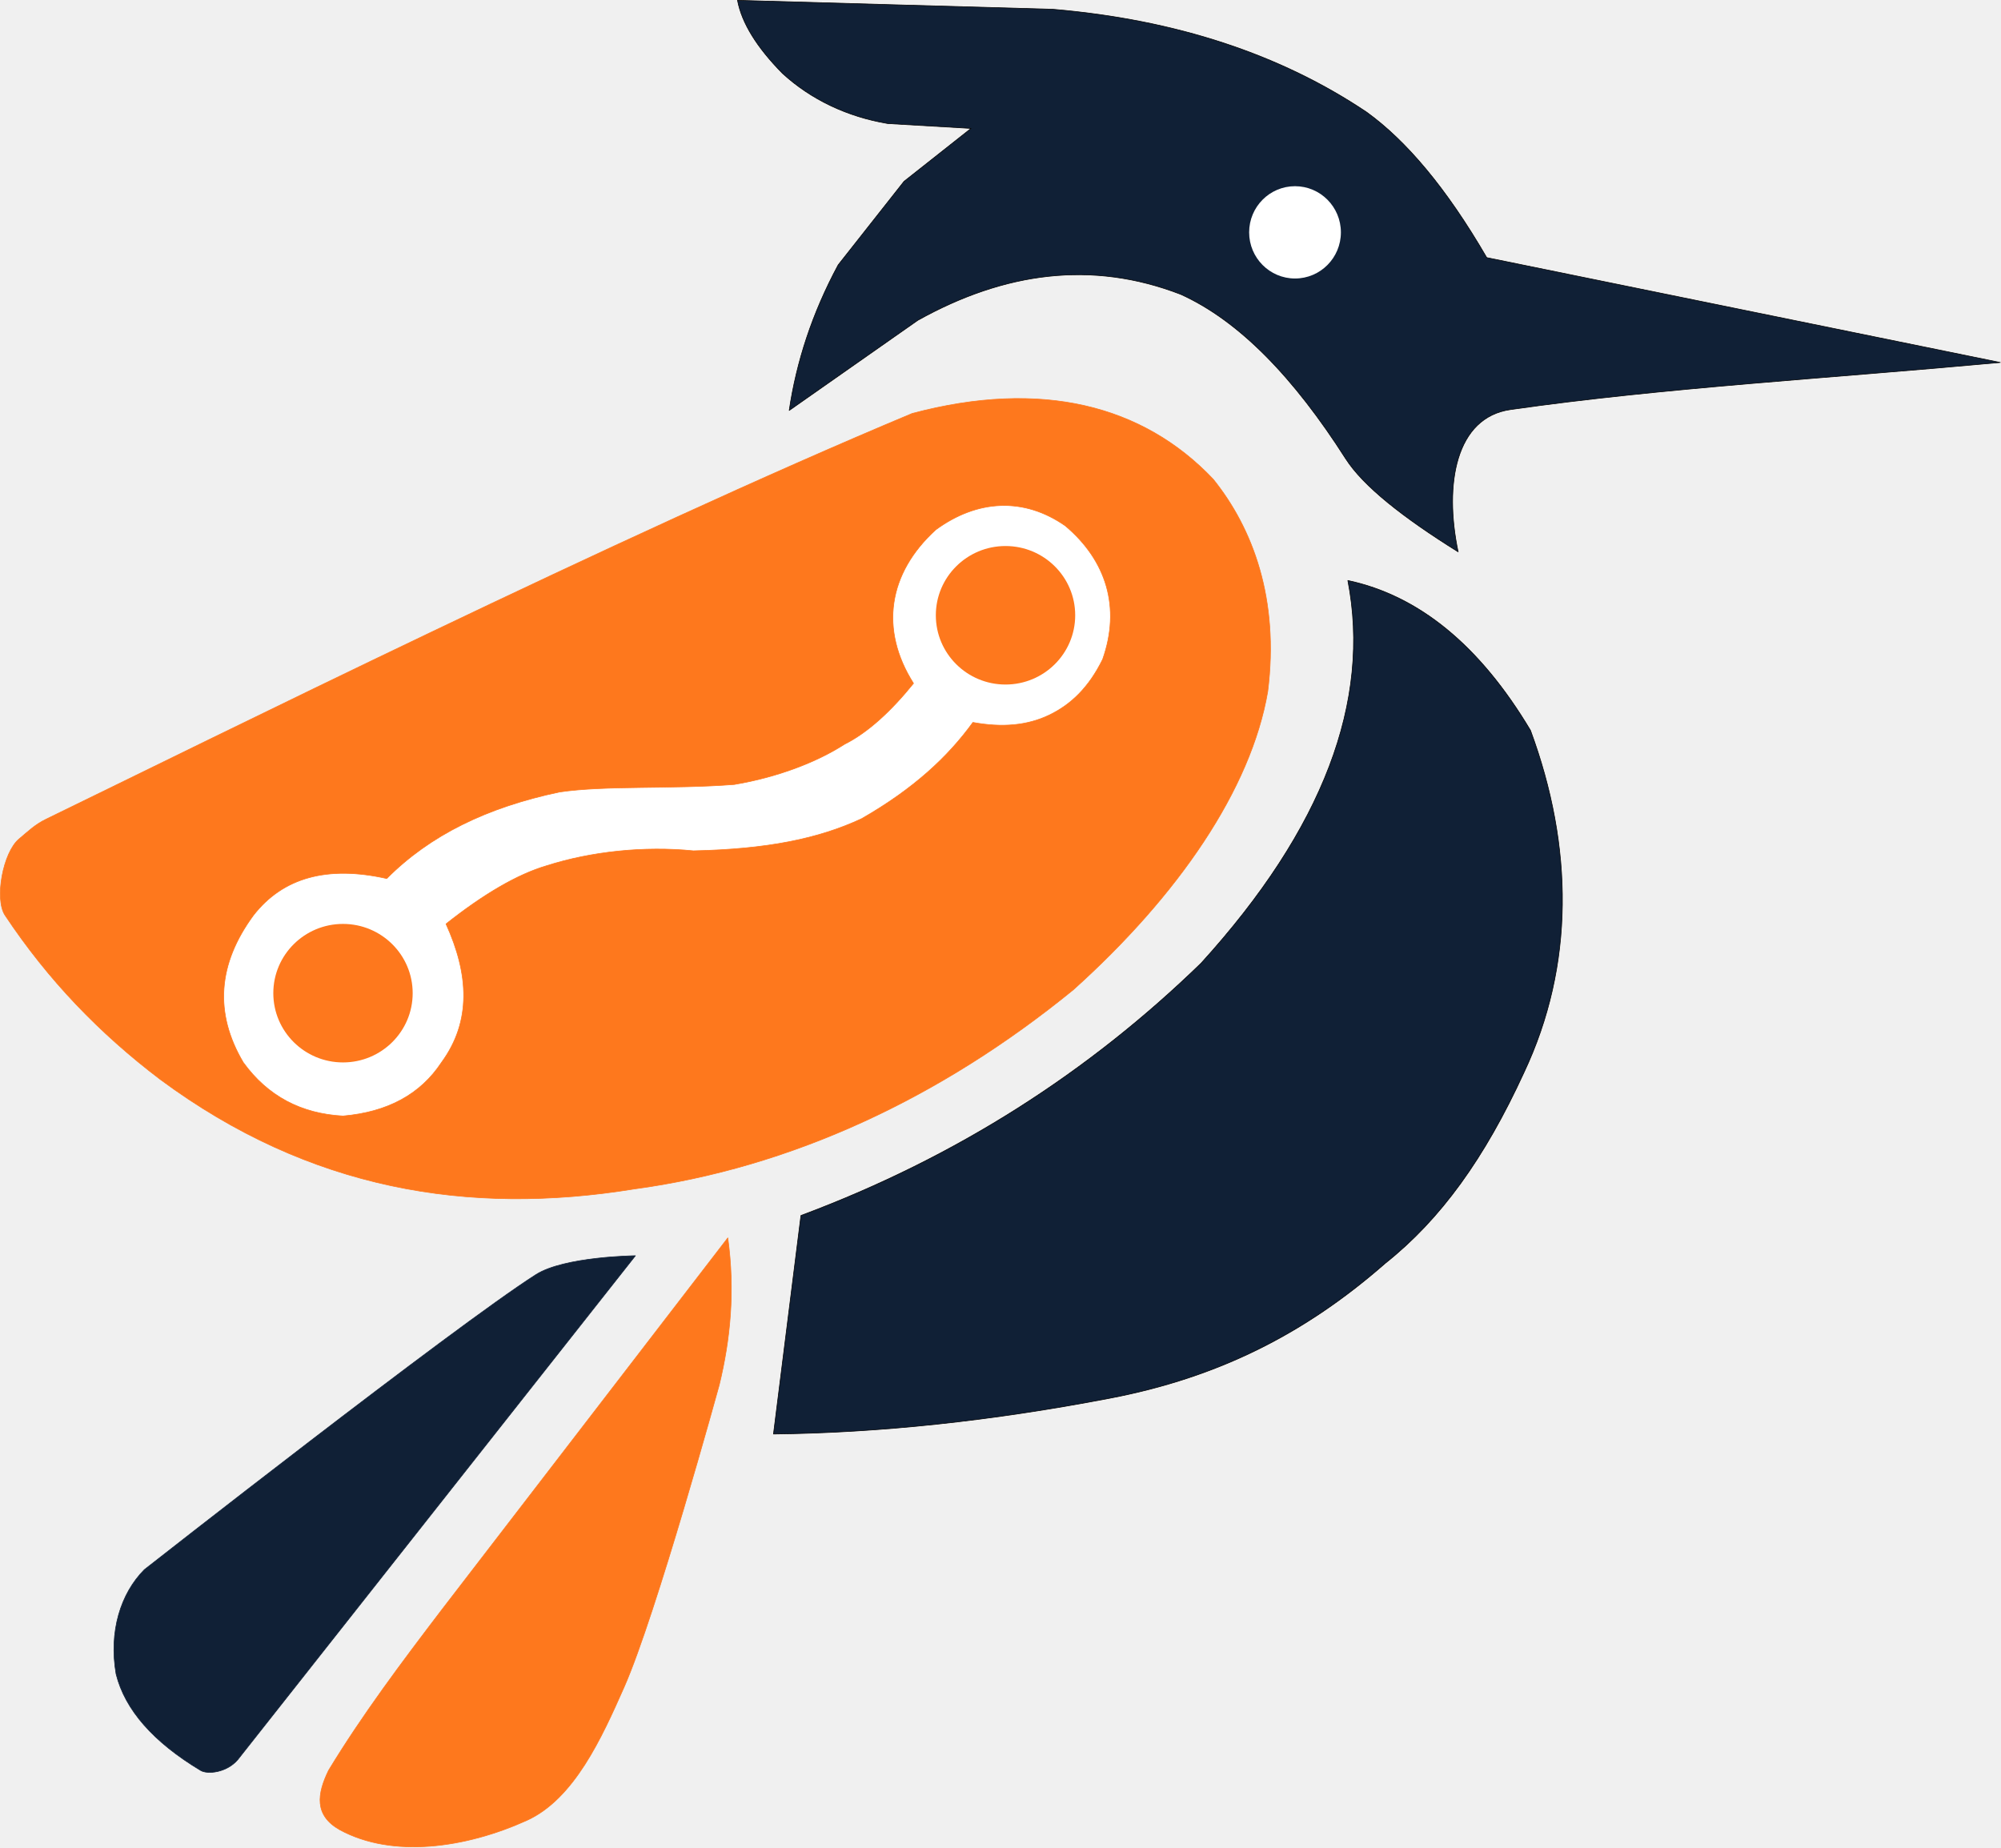
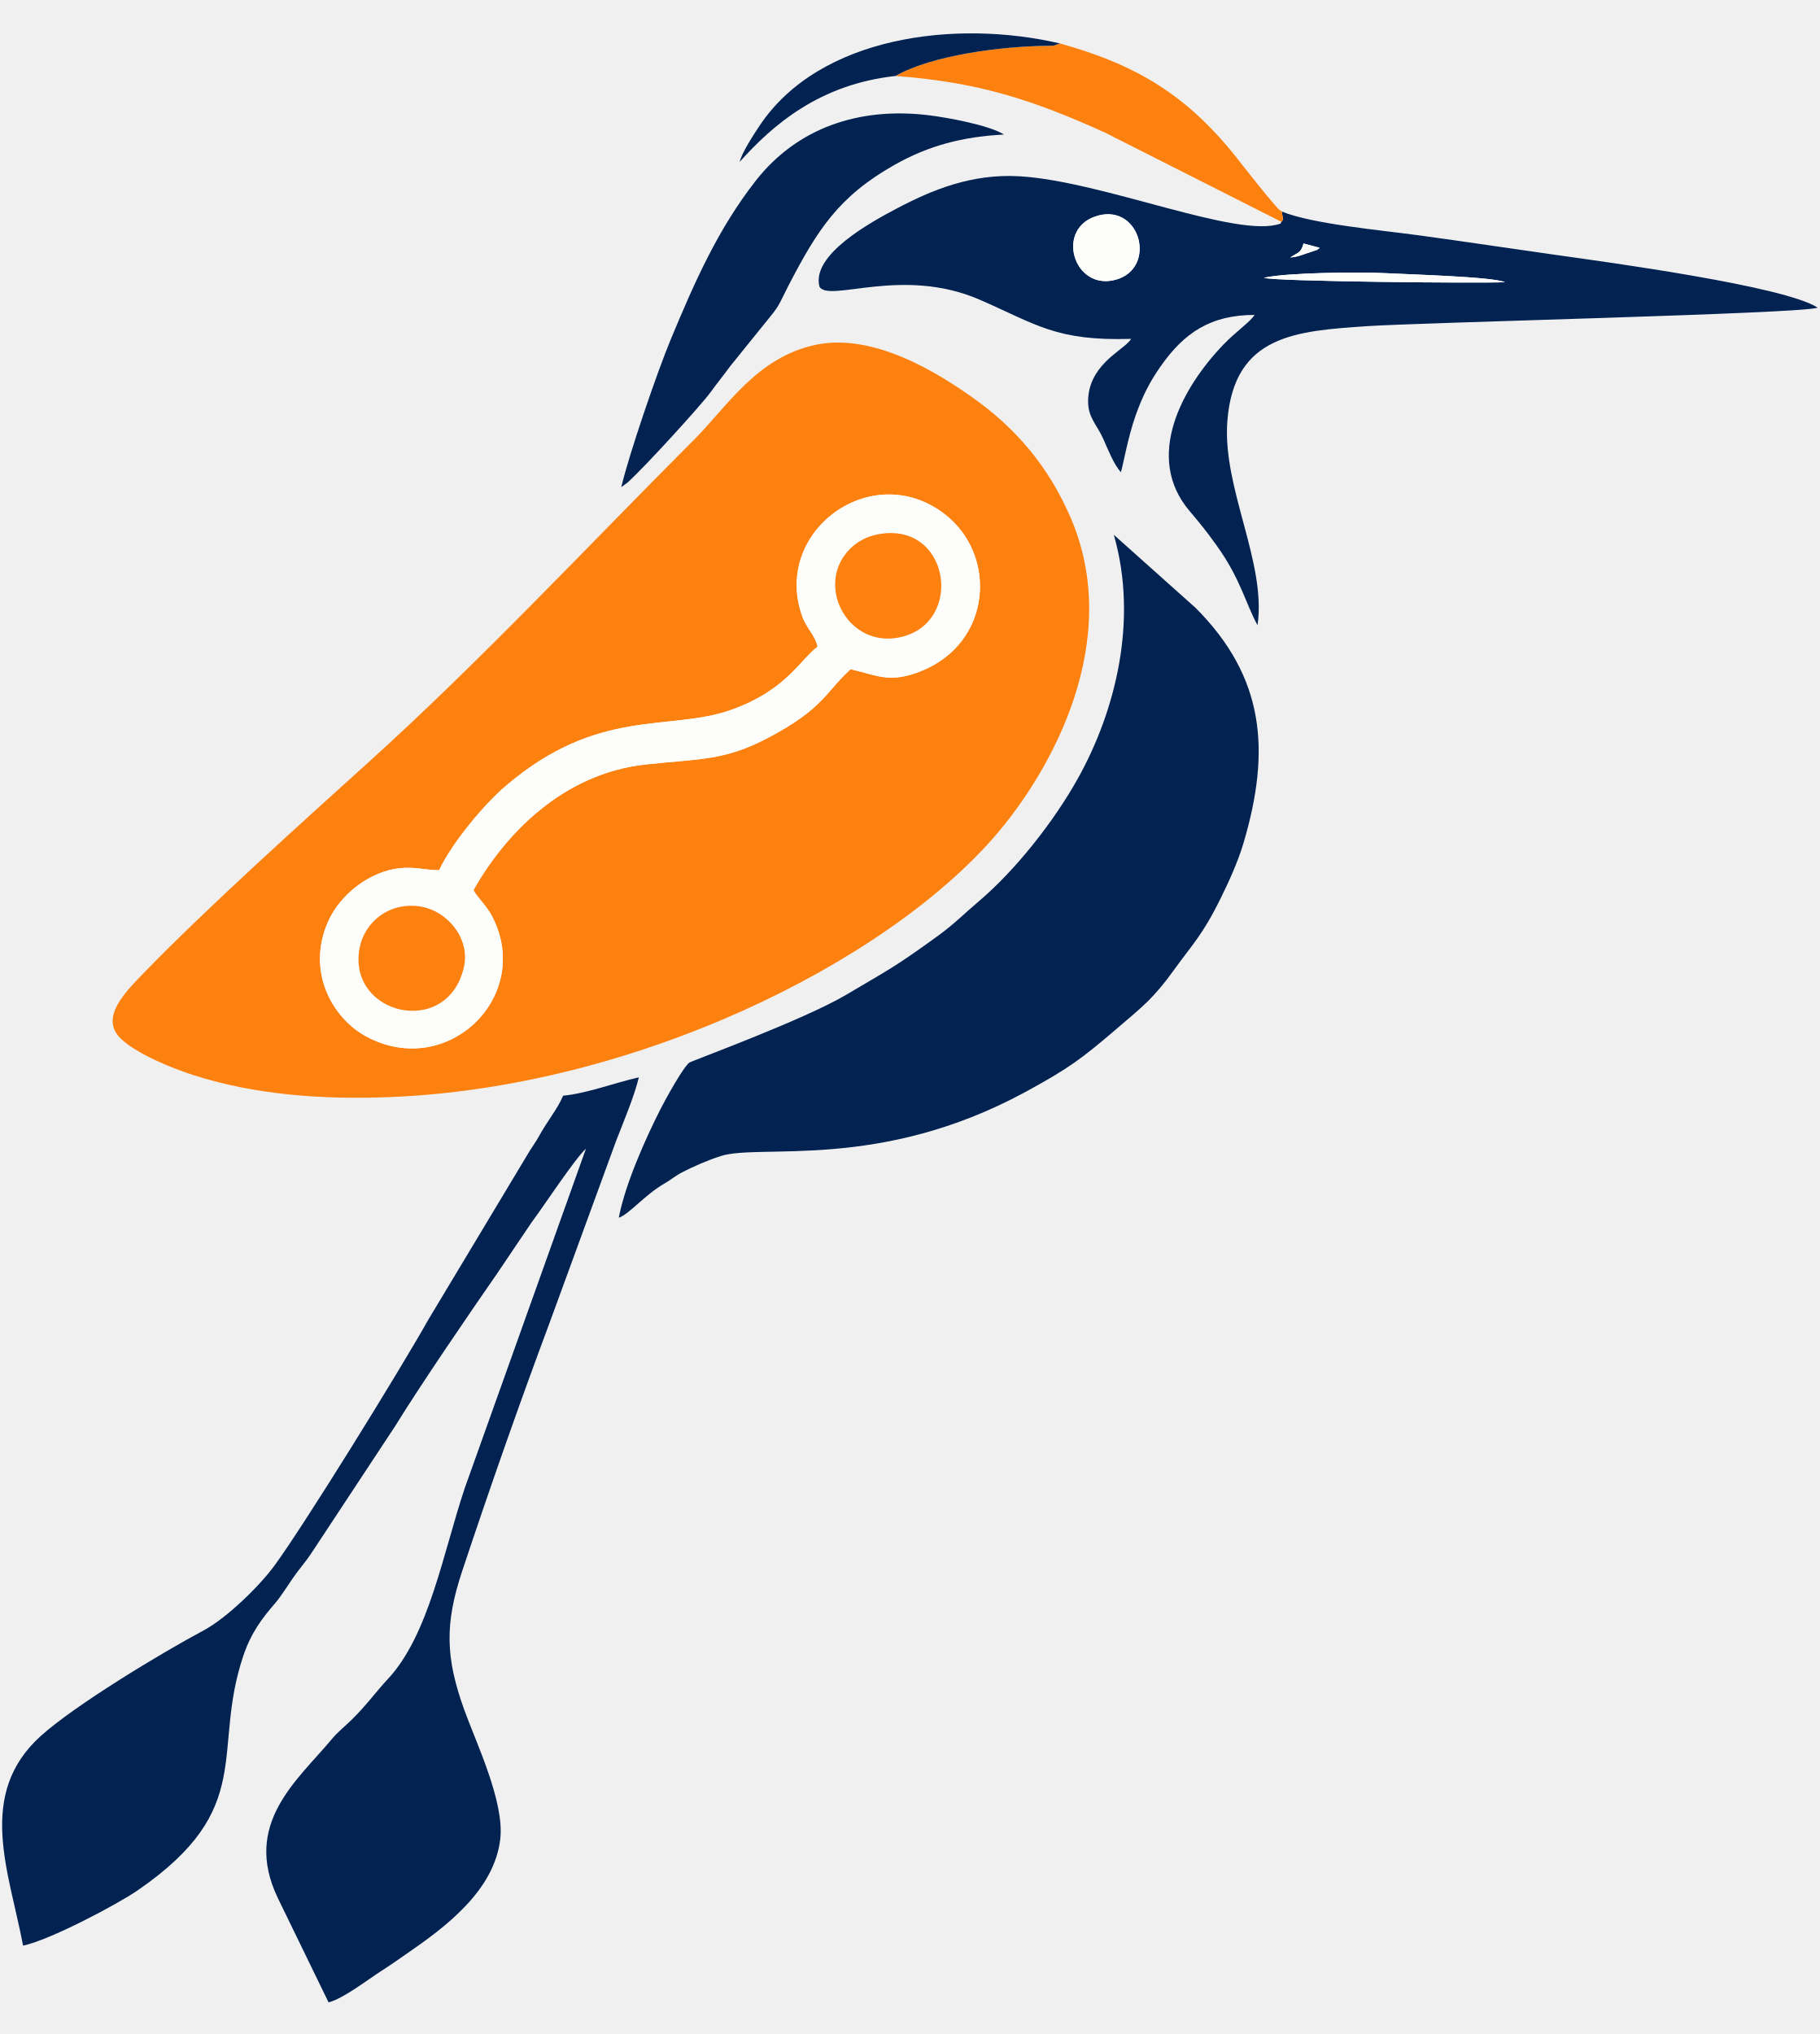
- <svg xmlns="http://www.w3.org/2000/svg" width="100%" height="100%" viewBox="0 0 3230 2982" version="1.1" xml:space="preserve" style="fill-rule:evenodd;clip-rule:evenodd;stroke-linecap:round;stroke-linejoin:round;stroke-miterlimit:1.5;">
-   <path d="M30.625,1354.464c14.589,-12.19 25.803,-23.349 43.763,-32.073c264.526,-128.481 927,-458.082 1398.187,-655.002c208.292,-55.338 372.454,-13.428 485.808,106.217c63.765,79.363 106.849,193.28 88.006,342.685c-27.096,157.728 -144.124,328.89 -313.859,481.5c-214.017,174.554 -454.978,287.285 -709.405,321.682c-266.783,43.308 -523.54,1.402 -764.261,-176.818c-98.506,-74.693 -181.321,-160.76 -250.637,-265c-17.493,-26.307 -3.258,-101.755 22.397,-123.191Z" style="fill:#fe781d;stroke:#fe781d;stroke-width:1px;" />
-   <path d="M1273.932,662.62c11.721,-78.475 36.848,-156.55 79.068,-235.024l106.234,-134.778l108.201,-85.514l-134.379,-7.853c-65.063,-10.919 -123.985,-38.683 -170.155,-81.151c-41.19,-41.85 -65.589,-81.155 -72.425,-117.799l509.032,14.441c199.236,16.984 367.788,72.953 506.661,166.185c63.403,45.909 127.872,121.312 193.715,234.726l828.959,169.282c-279.755,25.854 -543.536,40.701 -790.693,76.063c-88.219,12.622 -107.536,119.997 -84.402,229.665c-87.912,-54.698 -153.246,-105.915 -181.608,-150.407c-83.219,-130.546 -171.483,-222.406 -266.139,-265.267c-143.188,-55.386 -284.555,-36.113 -424.49,41.884l-207.578,145.548Z" style="fill:#102036;stroke:#000;stroke-width:1px;" />
-   <path d="M2175.672,937.071c114.167,24.343 212.668,104.228 294.839,242.007c69.448,188.063 71.235,378.87 -10.567,552.389c-63.433,138.099 -134.202,236.622 -223.813,307.822c-128.724,112.924 -268.577,184.089 -443.922,217.742c-191.708,36.793 -372.897,56.055 -543.663,57.945l44.311,-352.785c252.855,-94.394 466.037,-232.509 645.92,-407.321c197.849,-217.675 274.645,-423.393 236.894,-617.799Z" style="fill:#102036;stroke:#000;stroke-width:1px;" />
-   <path d="M1025.674,2027.107l-641.896,813.563c-18.277,21.331 -49.419,23.907 -60.038,17.27c-76.124,-45.764 -121.827,-97.551 -136.342,-155.515c-11.876,-68.617 7.282,-129.876 45.58,-168.526c0,0 499.491,-391.784 632.102,-476.287c45.876,-29.233 160.593,-30.505 160.593,-30.505Z" style="fill:#102036;stroke:#102036;stroke-width:1px;" />
-   <path d="M1174.841,1998.279l-461.249,599.759c-65.032,85.313 -129.228,170.905 -183.209,259.902c-18.412,37.827 -23.591,72.35 18.044,95.879c85.122,46.393 203.27,29.385 301.507,-14.926c76.806,-34.644 121.463,-133.92 157.422,-215.197c51.838,-117.169 153.608,-487.815 153.608,-487.815c18.033,-73.838 25.632,-151.849 13.877,-237.601Z" style="fill:#fe781d;stroke:#fe781d;stroke-width:1px;" />
-   <ellipse cx="2090.411" cy="375.085" rx="74.051" ry="74.498" style="fill:#fff;" />
-   <path d="M624.293,1418.244c69.653,-69.999 161.547,-114.961 278.855,-139.688c74.079,-10.984 181.382,-4.347 282.206,-12.174c70.56,-11.903 133.611,-36.422 177.961,-65.004c37.526,-18.775 74.95,-53.222 111.285,-98.207c-54.988,-86.786 -41.244,-177.63 36.01,-248.035c67.253,-49.207 142.305,-52.73 208.834,-6.398c66.666,56.117 89.906,132.14 60.451,215.573c-22.322,45.526 -51.429,73.323 -86.352,90.043c-35.552,17.021 -75.883,20.459 -123.094,11.83c-40.239,55.498 -95.4,107.1 -179.721,155.45c-69.221,32.277 -152.237,49.333 -271.497,51.825c-79.239,-7.945 -165.036,1.11 -237.126,24.141c-46.868,13.912 -101.013,45.413 -162.177,93.875c36.877,81.084 41.635,156.814 -7.272,223.601c-33.88,51.531 -86.993,80.222 -158.996,86.48c-67.125,-3.636 -121.229,-31.615 -160.952,-86.48c-47.177,-79.739 -41.303,-158.874 16.361,-237.421c47.794,-61.471 119.774,-80.859 215.223,-59.41Z" style="fill:#fff;stroke:#fe781d;stroke-width:1px;" />
-   <ellipse cx="553.66" cy="1603.276" rx="112.482" ry="111.8" style="fill:#fe781d;" />
-   <ellipse cx="1623.091" cy="993.244" rx="112.482" ry="111.8" style="fill:#fe781d;" />
+ <svg xmlns="http://www.w3.org/2000/svg" xml:space="preserve" width="170mm" height="190mm" version="1.1" style="shape-rendering:geometricPrecision; text-rendering:geometricPrecision; image-rendering:optimizeQuality; fill-rule:evenodd; clip-rule:evenodd" viewBox="0 0 17000 19000">
+   <defs>
+     <style type="text/css">
+    
+     .fil1 {fill:#022352}
+     .fil0 {fill:#FD810F}
+     .fil2 {fill:#FDFDFC}
+    
+   </style>
+   </defs>
+   <g id="Capa_x0020_1">
+     <g id="_2444790015664">
+       <path class="fil0" d="M7637.23 6040.17c-24.39,-109.02 -102.91,-170.92 -142.89,-281.94 -284.79,-790.64 646.67,-1478.85 1327.44,-957.64 501.75,384.15 444.09,1211.81 -226.7,1472.07 -290.64,112.78 -401.09,34.99 -649.6,-21.31 -239.2,219 -253.03,368 -770.73,640.94 -411.61,217.01 -642.75,194.33 -1141.75,248.59 -781.26,84.96 -1318.07,657.2 -1609.81,1172.26 22.96,55.4 118.87,144.26 167.62,234.98 401.77,747.8 -406.7,1544.71 -1170.28,1133.47 -309.59,-166.74 -562.84,-600.23 -356.97,-1070.22 116.12,-265.1 400.27,-472.15 666.81,-500.82 152.64,-16.41 250.62,20.05 371.76,17.76 119.18,-253.27 416.01,-611.02 624.19,-788.39 870.66,-741.86 1531,-501.63 2110.86,-711.34 504.52,-182.48 627.72,-453.94 800.05,-588.41zm-23.81 -2817.82c-545.68,118.37 -823.87,578.49 -1128.27,883.2 -999.06,1000.07 -1998.31,2071.12 -3049.5,3020.83 -634.01,572.8 -1503.91,1355.69 -2079.71,1949.07 -180.06,185.58 -434.85,431.34 -223.93,630.05 139.79,131.69 444.54,264.25 683.27,340.12 553.69,175.97 1168.65,228.39 1823.17,202.68 2291.34,-90.02 4619.32,-1248.15 5649.11,-2430.84 544.5,-625.34 1203.03,-1833.03 717.02,-2973.77 -214.86,-504.3 -535.16,-856.06 -904.61,-1119.53 -316.94,-226.03 -931.21,-622.28 -1486.55,-501.81z" />
+       <path class="fil1" d="M5260.41 10235.08c-54.53,127.94 -142.69,227.5 -227.77,382.23 -25.49,46.35 -57.35,89.46 -86.42,136.44l-940.5 1565.73c-275.95,490.56 -1164.99,1927.79 -1443.23,2306.98 -139.79,190.51 -446.43,489.3 -658.9,602.71 -411.23,219.52 -1207.25,702.74 -1521.41,985.78 -604.96,545.02 -299.23,1261.79 -166.49,1959.62 248.64,-51.39 880.78,-385.72 1070.87,-516.73 1117.26,-770.03 684.25,-1291.81 985.53,-2188.2 74.85,-222.67 179.86,-357.02 301.64,-497.87 43.45,-50.25 116.58,-163.63 161.42,-229.31 54.62,-80 120.32,-152.84 173.58,-234.17l782.32 -1186.18c229.27,-373.29 698.79,-1060.72 951.73,-1424.48l321.39 -476.73c114.02,-152.53 402.45,-592 509.65,-691.48l-1131.57 3168.86c-203.32,605.49 -334.55,1375.15 -720.39,1787.07 -104.8,111.9 -202.35,248.39 -341.15,383.18 -76.19,73.99 -122.01,105.93 -187.24,183.99 -315.97,378.09 -830.2,784.31 -498.93,1475.96l474.66 975.91c137.74,-33.76 369.01,-214.76 493.09,-293.6 89.56,-56.91 145.21,-97.72 232.25,-157.49 369.05,-253.42 822,-592.46 878.55,-1074.04 40.91,-348.44 -226.89,-903.27 -336.72,-1208.43 -174.69,-485.4 -184.03,-799.51 -18.04,-1297.98 259.25,-778.5 531.54,-1556.31 812.39,-2307.47l625.71 -1711.1c68.18,-176.8 167.51,-408.67 211.31,-590.66 -232.09,52.24 -477.36,148.76 -707.33,171.46z" />
+       <path class="fil1" d="M5780.23 11374.67c95.74,-30 241.98,-213.93 430.73,-321.52 55.56,-31.68 94.36,-67.51 159.13,-101.23 103.62,-53.95 241.4,-114.61 363.47,-153.24 370.94,-117.4 1480.22,141.62 2840.49,-596.08 409.42,-222.05 528.2,-311.26 856.3,-592.07 245.31,-209.97 345.02,-283.85 540.61,-556.18 167.28,-232.9 260.45,-315.91 431.76,-663.42 76.94,-156.07 160.53,-338.87 212.15,-512.37 260.09,-874.25 194.72,-1555.01 -443.34,-2197.37l-767.07 -685.6c231.06,802.8 11.4,1651.82 -332.19,2270.12 -224.6,404.2 -585.25,863.97 -937.03,1160.5 -128.47,108.29 -218.51,203.56 -382.8,322.31 -397.76,287.51 -431.78,297.56 -848.32,544.1 -397.66,235.37 -1442.33,617.01 -1464.81,633.41 -56.03,40.88 -220.95,338.49 -270.21,435.79 -142.73,281.95 -328.98,699.8 -388.87,1012.85z" />
+       <path class="fil1" d="M11806.63 2594.88c200.57,-48 895.66,-56.94 1132.08,-43.43 189.74,10.84 1014.36,33.01 1118.48,84.74 -232.03,11.79 -2161.8,-6.97 -2250.56,-41.31zm-1541.98 -582.73c390.9,-98.1 539.89,487.86 164.71,598.76 -402.83,119.08 -585.45,-493.18 -164.71,-598.76zm1787.64 393.13c74.83,-50.5 98.37,-38.37 124.56,-130.83l151.43 40.35c-37.95,28.47 -7.18,12.02 -64.2,32.74 -25.71,9.35 -47.4,15.38 -69.3,22.87 -52.08,17.8 -82.46,30.45 -142.49,34.87zm-78.66 -429.41c4.75,50.54 23.05,72.55 -3.77,96.05l-8.76 16.8c-395.74,145.26 -1656.39,-396.08 -2437.23,-442.06 -449.42,-26.45 -821.76,129.25 -1148.57,301.78 -234.02,123.56 -804.31,431.97 -719.38,732.58 100.6,144.13 777.38,-194.49 1497.14,119.07 528.08,230.06 711.94,387.13 1413.66,365.38 -15.84,20.57 -10.21,14.94 -28.51,33.96 -89.5,93 -370.85,230.81 -373.95,547 -1.51,155.42 84.44,223.8 140.4,350.22 45.47,102.71 99.84,241.16 165.66,314.4 17.06,-45.4 64.23,-322.5 137.22,-528.11 64.83,-182.57 130.6,-312.24 230.78,-455.97 221.34,-317.58 468.01,-484.59 880.95,-485.4 -39.88,64.88 -174.33,156.02 -291.03,277.4 -382.8,398.13 -745.2,1050.49 -315.39,1555.49 99.44,116.83 159.77,191.93 252.97,322.15 225.76,315.45 269.72,542.49 381.22,743.54 84.97,-588.99 -331.11,-1282.58 -281.8,-1909.11 63.47,-806.49 647.19,-838.9 1306.67,-884.35 493.54,-34.02 4098.25,-117.14 4207.1,-173.1 -309.02,-200.47 -1941.62,-421.5 -2450.4,-493.18 -427.49,-60.23 -855.91,-125.3 -1280.77,-182.98 -343.38,-46.62 -994.63,-105.85 -1274.21,-221.56z" />
+       <path class="fil2" d="M4332.64 9037.18c-154.43,667.32 -1094.47,442.95 -973.03,-184.15 46.82,-241.75 282.28,-438.74 583.15,-382.22 230.65,43.33 453.68,290.68 389.88,566.37zm3844 -4040.73c687.69,-155.75 841.91,807.7 246.08,952.58 -315.04,76.6 -548.35,-134.99 -605.65,-366.24 -73.31,-295.93 124.37,-533.07 359.57,-586.34zm-539.41 1043.72c-172.33,134.47 -295.53,405.93 -800.05,588.41 -579.86,209.71 -1240.2,-30.52 -2110.86,711.34 -208.18,177.37 -505.01,535.12 -624.19,788.39 -121.14,2.29 -219.12,-34.17 -371.76,-17.76 -266.54,28.67 -550.69,235.72 -666.81,500.82 -205.87,469.99 47.38,903.48 356.97,1070.22 763.58,411.24 1572.05,-385.67 1170.28,-1133.47 -48.75,-90.72 -144.66,-179.58 -167.62,-234.98 291.74,-515.06 828.55,-1087.3 1609.81,-1172.26 499,-54.26 730.14,-31.58 1141.75,-248.59 517.7,-272.94 531.53,-421.94 770.73,-640.94 248.51,56.3 358.96,134.09 649.6,21.31 670.79,-260.26 728.45,-1087.92 226.7,-1472.07 -680.77,-521.21 -1612.23,167 -1327.44,957.64 39.98,111.02 118.5,172.92 142.89,281.94z" />
+       <path class="fil1" d="M5803.42 4550.88l61.22 -45.59c162.14,-146.35 690.22,-726.65 772.89,-841.26 61.05,-84.63 126.93,-165.12 183.92,-243.88l381.76 -472.42c80.68,-97.77 94.09,-148.04 157.07,-269.85 272.02,-526.16 471.45,-841.91 996.06,-1138.07 321.49,-181.49 636.38,-262.63 1021.65,-282.98 -131.64,-85.5 -523.35,-159.29 -711.81,-181.47 -642.59,-75.6 -1219.06,118 -1607.25,613.9 -349.2,446.09 -568.21,938.7 -796.01,1488.06 -124.49,300.21 -387.06,1064.87 -459.5,1373.56z" />
+       <path class="fil0" d="M8365.64 709.56c770.03,58.29 1270.67,218.6 1956.58,529.18l1647.64 833.18 -8.76 16.8 8.76 -16.8c26.82,-23.5 8.52,-45.51 3.77,-96.05 -2.76,-2.78 -7.68,-10.6 -8.93,-7.66 -9.61,22.47 -400.14,-478.93 -403.07,-482.65 -464.51,-589.51 -936.04,-878.81 -1660.85,-1079.93l-60.97 21.5c-4.01,0.56 -48.53,0.75 -55.74,0.82 -422.74,3.97 -1077.6,86.43 -1418.43,281.61z" />
+       <path class="fil0" d="M8176.64 4996.45c-235.2,53.27 -432.88,290.41 -359.57,586.34 57.3,231.25 290.61,442.84 605.65,366.24 595.83,-144.88 441.61,-1108.33 -246.08,-952.58z" />
+       <path class="fil0" d="M4332.64 9037.18c63.8,-275.69 -159.23,-523.04 -389.88,-566.37 -300.87,-56.52 -536.33,140.47 -583.15,382.22 -121.44,627.1 818.6,851.47 973.03,184.15z" />
+       <path class="fil1" d="M8365.64 709.56c340.83,-195.18 995.69,-277.64 1418.43,-281.61 7.21,-0.07 51.73,-0.26 55.74,-0.82l60.97 -21.5c-973.66,-226.74 -2243.82,-69.36 -2803.55,765.8 -47.58,70.98 -166.56,251.73 -187.87,340.69 314.78,-350.81 748.76,-724.75 1456.28,-802.56z" />
+       <path class="fil2" d="M10264.65 2012.15c-420.74,105.58 -238.12,717.84 164.71,598.76 375.18,-110.9 226.19,-696.86 -164.71,-598.76z" />
+       <path class="fil2" d="M11806.63 2594.88c88.76,34.34 2018.53,53.1 2250.56,41.31 -104.12,-51.73 -928.74,-73.9 -1118.48,-84.74 -236.42,-13.51 -931.51,-4.57 -1132.08,43.43z" />
+       <path class="fil2" d="M12052.29 2405.28c60.03,-4.42 90.41,-17.07 142.49,-34.87 21.9,-7.49 43.59,-13.52 69.3,-22.87 57.02,-20.72 26.25,-4.27 64.2,-32.74l-151.43 -40.35c-26.19,92.46 -49.73,80.33 -124.56,130.83z" />
+     </g>
+   </g>
</svg>
